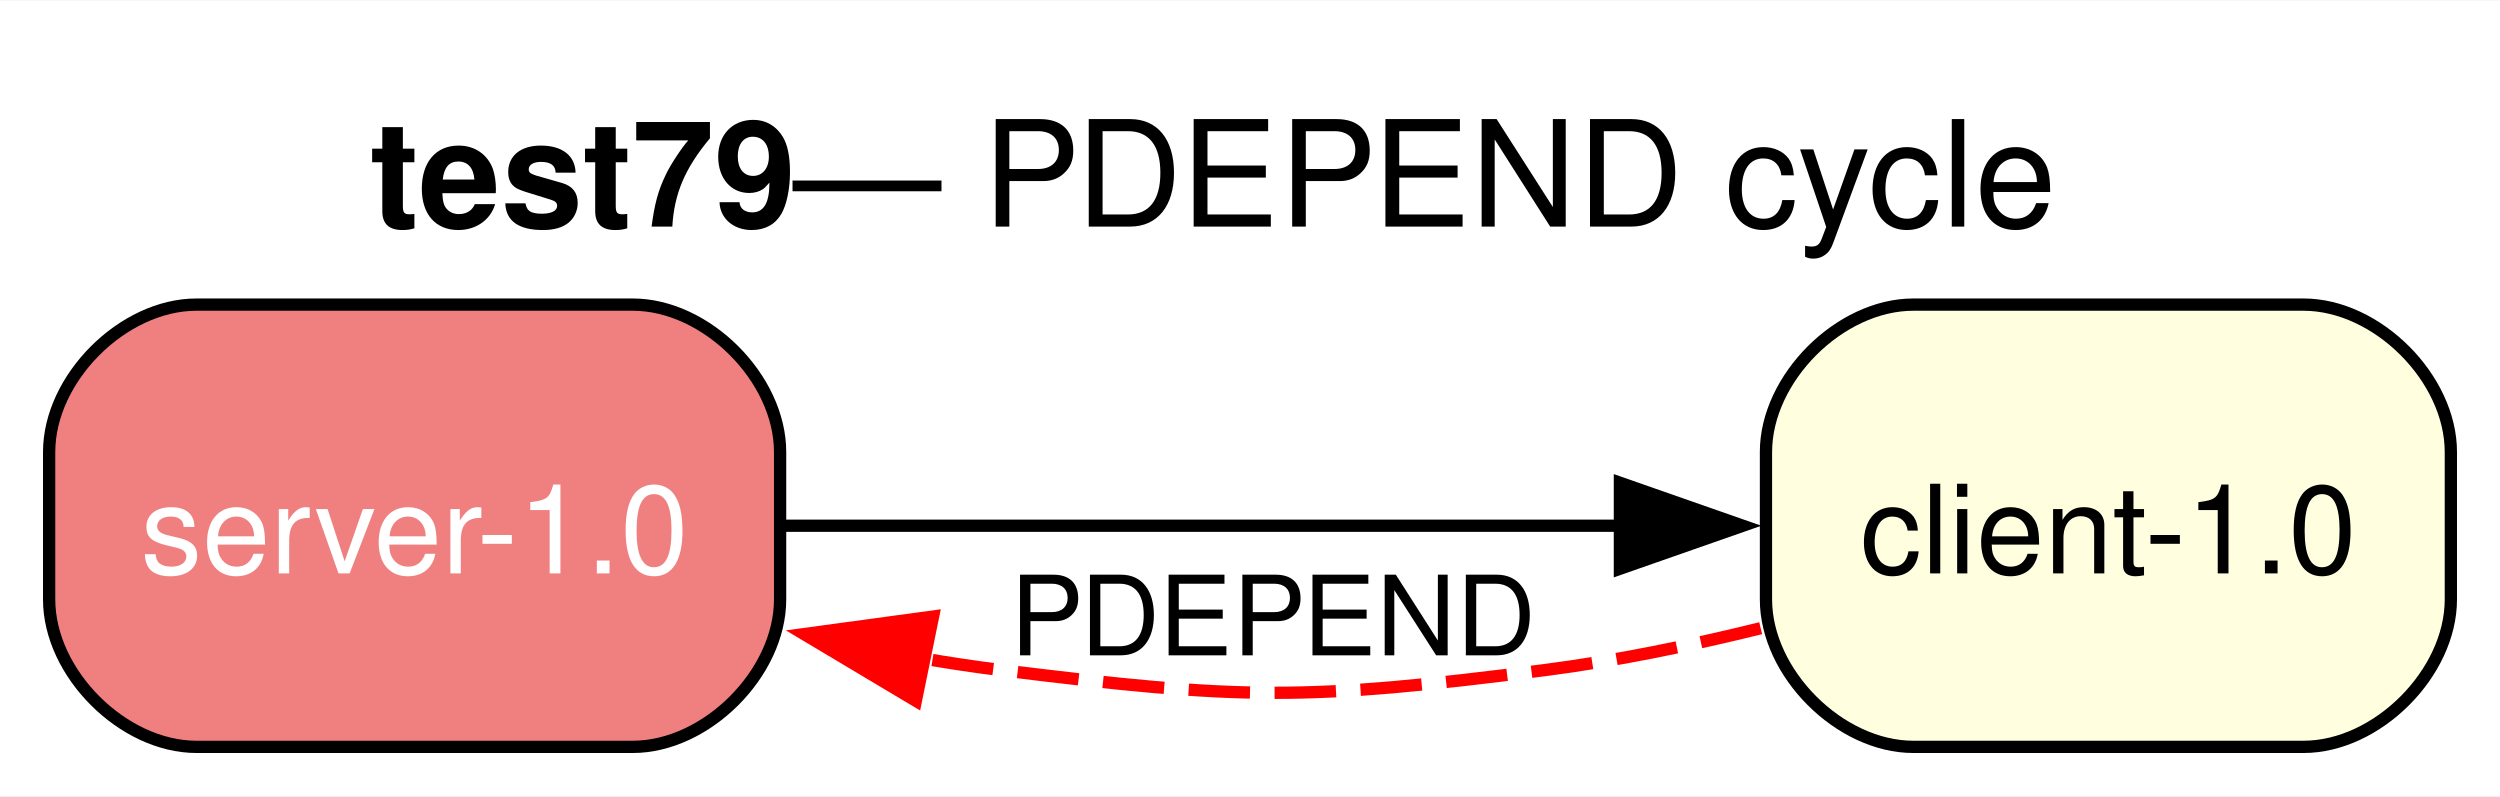
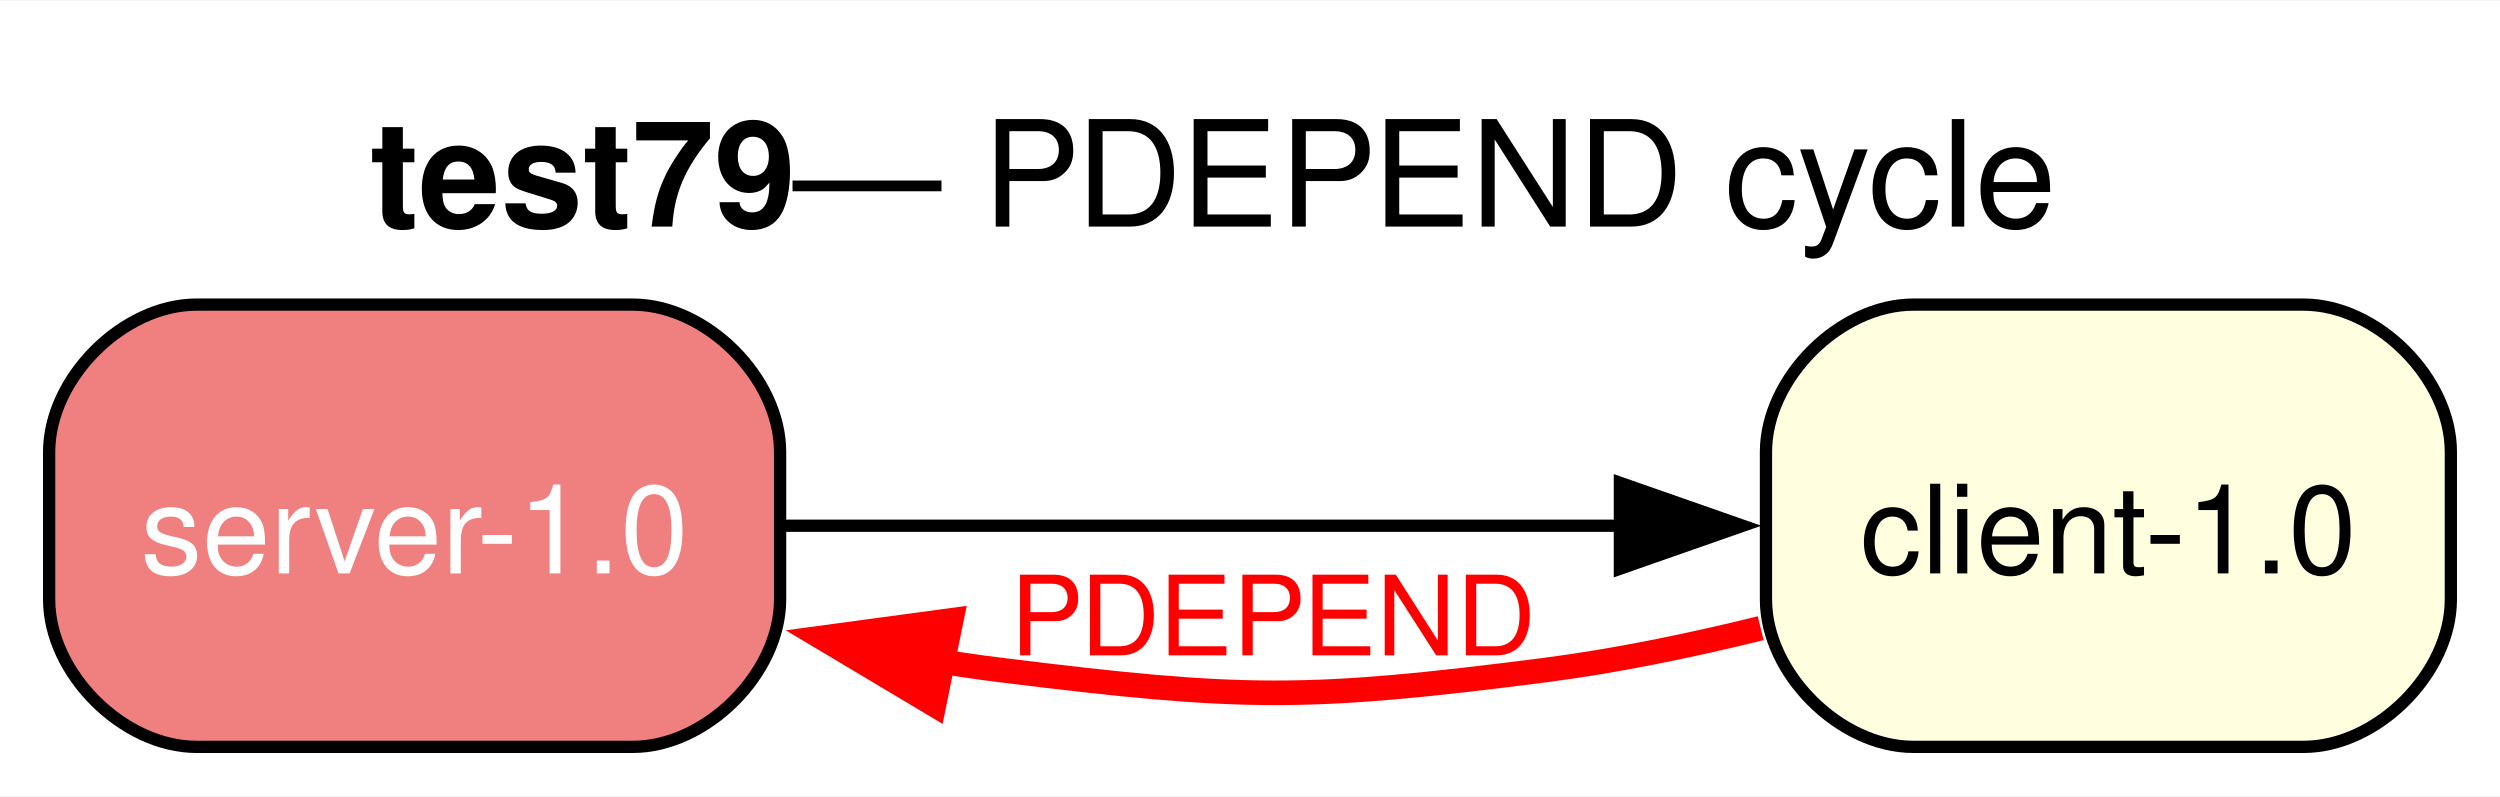
<svg xmlns="http://www.w3.org/2000/svg" width="204pt" height="65pt" viewBox="0.00 0.00 203.50 64.75">
  <g id="graph0" class="graph" transform="scale(1 1) rotate(0) translate(4 60.75)">
    <polygon fill="white" stroke="none" points="-4,4 -4,-60.75 199.5,-60.75 199.5,4 -4,4" />
    <text text-anchor="start" x="26.12" y="-42.35" font-family="Helvetica,sans-Serif" font-weight="bold" font-size="12.00">test79</text>
    <text text-anchor="start" x="60.62" y="-42.35" font-family="Helvetica,sans-Serif" font-size="12.00"> — PDEPEND cycle</text>
    <g id="node1" class="node">
      <path fill="lightcoral" stroke="black" d="M47.5,-36C47.5,-36 12,-36 12,-36 6,-36 0,-30 0,-24 0,-24 0,-12 0,-12 0,-6 6,0 12,0 12,0 47.5,0 47.5,0 53.5,0 59.5,-6 59.5,-12 59.5,-12 59.5,-24 59.5,-24 59.5,-30 53.5,-36 47.5,-36" />
      <text text-anchor="middle" x="29.75" y="-14.12" font-family="Helvetica,sans-Serif" font-size="10.00" fill="white">server-1.0</text>
    </g>
    <g id="node2" class="node">
      <path fill="lightyellow" stroke="black" d="M183.5,-36C183.5,-36 151.75,-36 151.75,-36 145.75,-36 139.75,-30 139.75,-24 139.75,-24 139.75,-12 139.75,-12 139.75,-6 145.75,0 151.75,0 151.75,0 183.5,0 183.5,0 189.5,0 195.5,-6 195.5,-12 195.5,-12 195.5,-24 195.5,-24 195.5,-30 189.5,-36 183.5,-36" />
      <text text-anchor="middle" x="167.62" y="-14.12" font-family="Helvetica,sans-Serif" font-size="10.00">client-1.0</text>
    </g>
    <g id="edge1" class="edge">
      <path fill="none" stroke="black" d="M59.9,-18C79.77,-18 106.3,-18 127.93,-18" />
      <polygon fill="black" stroke="black" points="127.86,-21.5 137.86,-18 127.86,-14.5 127.86,-21.5" />
    </g>
    <g id="edge2" class="edge">
-       <path fill="none" stroke="red" stroke-dasharray="5,2" d="M139.32,-9.66C133.57,-8.24 127.5,-6.99 121.75,-6.25 102.24,-3.74 97.02,-3.83 77.5,-6.25 75.44,-6.5 73.34,-6.82 71.23,-7.18" />
-       <polygon fill="red" stroke="red" points="70.55,-3.75 61.45,-9.18 71.95,-10.61 70.55,-3.75" />
-       <text text-anchor="middle" x="99.62" y="-7.45" font-family="Helvetica,sans-Serif" font-size="9.00">PDEPEND</text>
+       <path fill="none" stroke="red" stroke-width="2" d="M139.32,-9.66C133.57,-8.24 127.5,-6.99 121.75,-6.25 102.24,-3.74 97.02,-3.83 77.5,-6.25 75.44,-6.5 73.34,-6.82 71.23,-7.18" />
+       <polygon fill="red" stroke="red" stroke-width="2" points="72.03,-3.45 62.93,-8.88 73.43,-10.3 72.03,-3.45" />
+       <text text-anchor="middle" x="99.62" y="-7.45" font-family="Helvetica,sans-Serif" font-size="9.00" fill="red">PDEPEND</text>
    </g>
  </g>
</svg>
